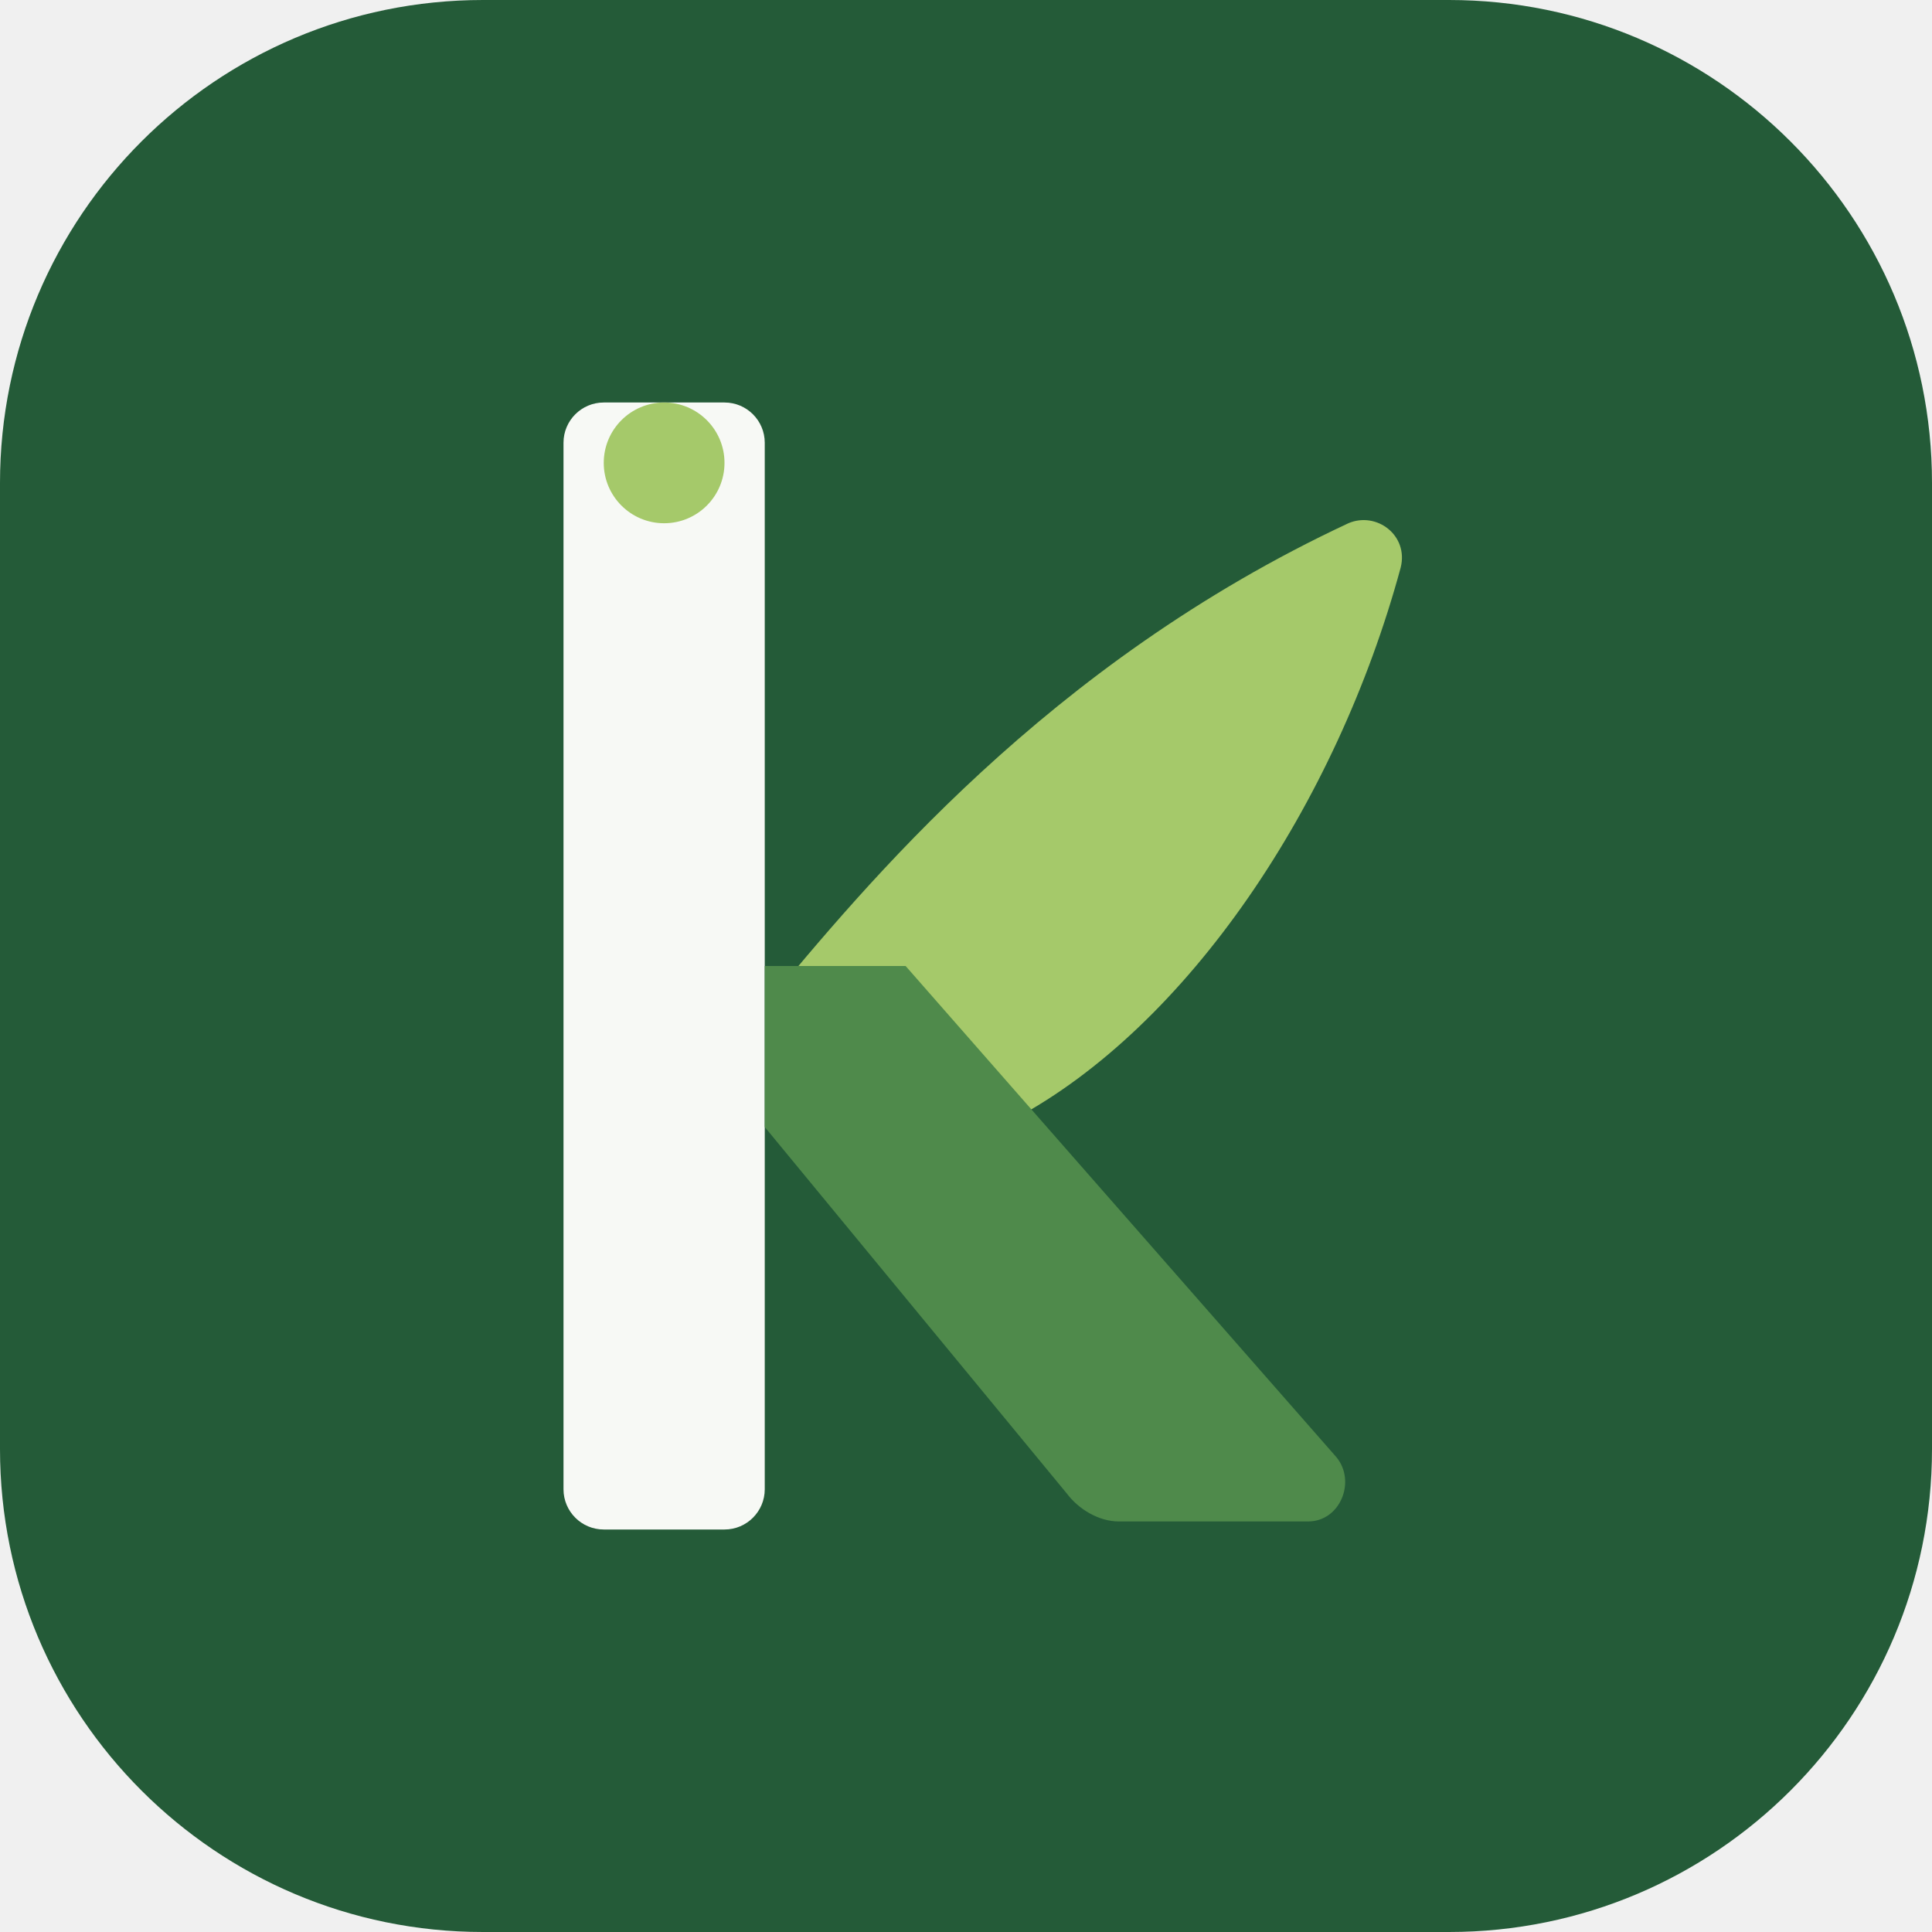
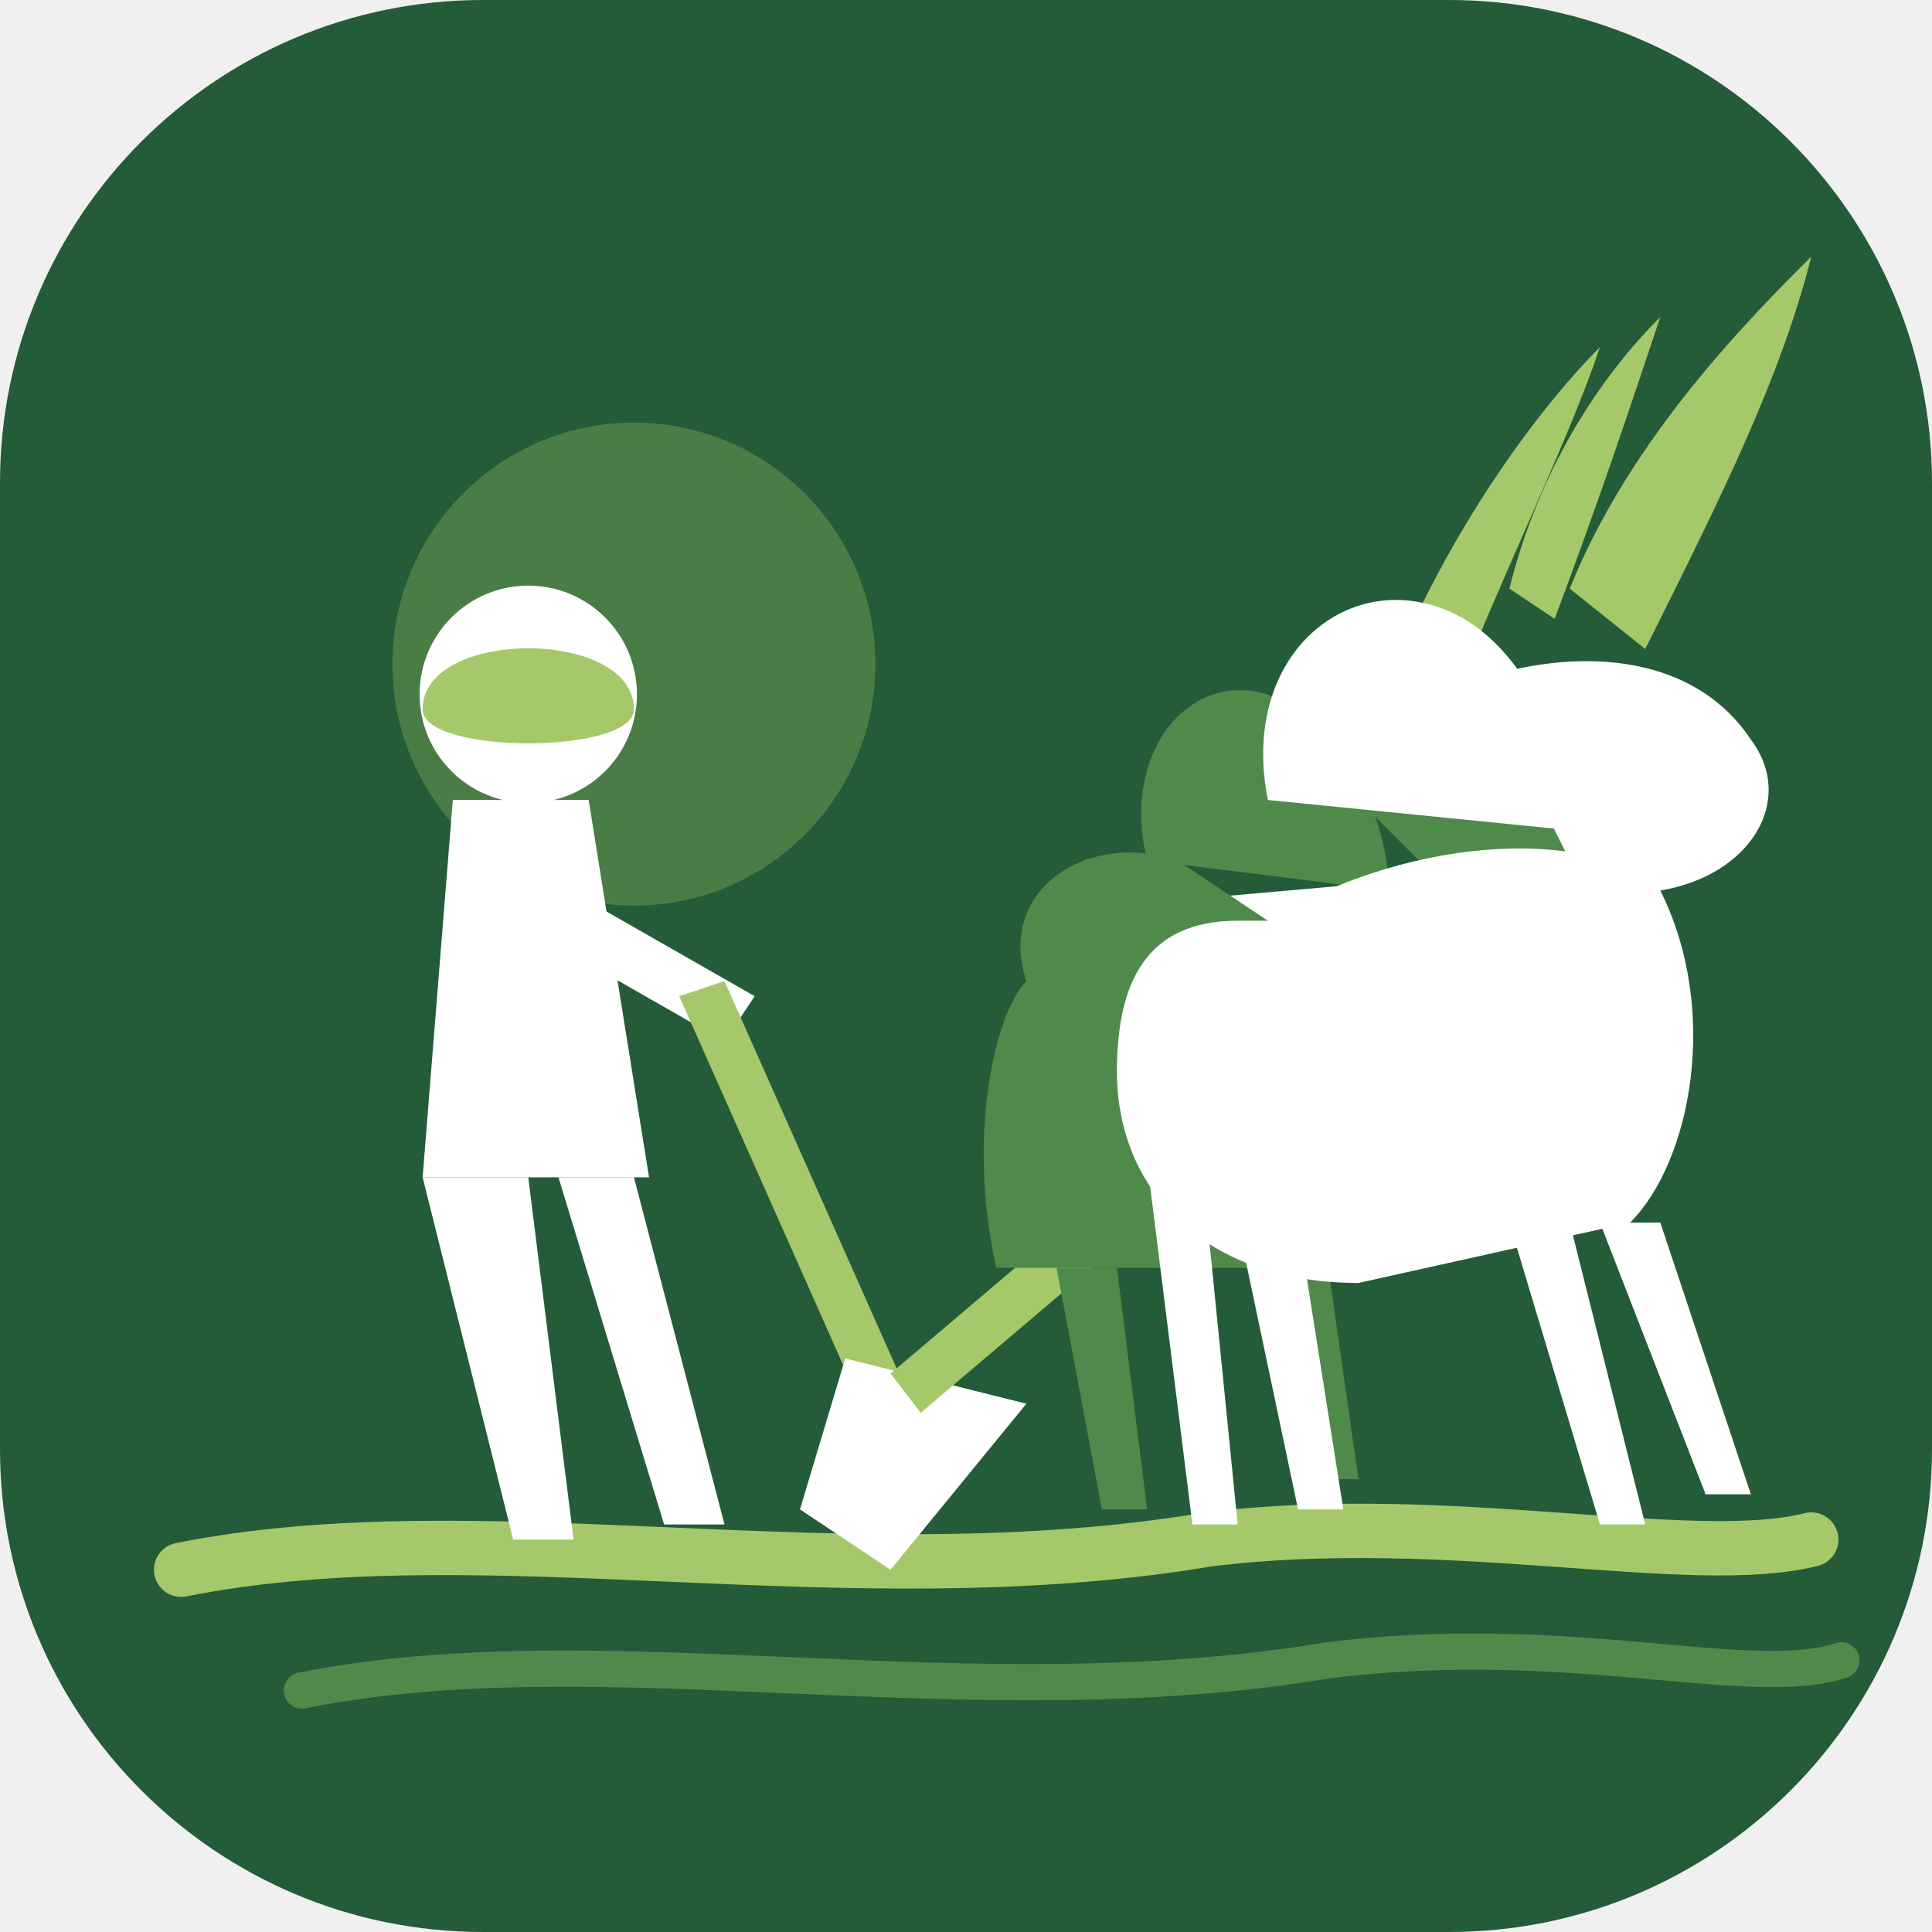
- <svg xmlns="http://www.w3.org/2000/svg" viewBox="0 0 48 48" fill="none">
-   <rect width="48" height="48" rx="12" fill="#245B38" />
-   <path d="M14 11C14 10.448 14.448 10 15 10H18C18.552 10 19 10.448 19 11V37C19 37.552 18.552 38 18 38H15C14.448 38 14 37.552 14 37V11Z" fill="#F7F9F5" />
-   <path d="M19 25C21.5 22 26 16.5 33.5 13C34.2 12.7 35 13.3 34.8 14.1C33.2 20 29.5 25.5 25.2 27.8L19 25Z" fill="#A5C96A" />
-   <path d="M22.5 24L33.2 36.2C33.7 36.8 33.3 37.8 32.5 37.8H27.8C27.3 37.8 26.8 37.5 26.5 37.1L19 28V24H22.5Z" fill="#4F8A4B" />
-   <circle cx="16.5" cy="11.5" r="1.5" fill="#A5C96A" />
+ <svg xmlns="http://www.w3.org/2000/svg" viewBox="0 0 64 64" fill="none">
+   <rect width="64" height="64" rx="16" fill="#245B38" />
+   <circle cx="21" cy="22" r="8" fill="#A5C96A" fill-opacity="0.3" />
+   <path d="M6 52 C16 50 28 53 40 51 C48 50 56 52 60 51" stroke="#A5C96A" stroke-width="1.8" stroke-linecap="round" />
+   <path d="M10 56 C20 54 32 57 44 55 C52 54 58 56 61 55" stroke="#4F8A4B" stroke-width="1.2" stroke-linecap="round" />
+   <circle cx="17.5" cy="23" r="3.6" fill="#FFFFFF" />
+   <path d="M14 23.5 C14 20.8 21 20.8 21 23.5 C21 25 14 25 14 23.5 Z" fill="#A5C96A" />
+   <path d="M15 26.5 L19.5 26.5 L21.5 39 L14 39 Z" fill="#FFFFFF" />
+   <path d="M18 29 L25 33 L24 34.5 L17 30.5 Z" fill="#FFFFFF" />
+   <path d="M14 39 L17 51 L19 51 L17.5 39 Z" fill="#FFFFFF" />
+   <path d="M18.5 39 L22 50.5 L24 50.5 L21 39 Z" fill="#FFFFFF" />
+   <path d="M24 32.5 L30 46 L28.5 46.5 L22.5 33 Z" fill="#A5C96A" />
+   <path d="M28 45 L34 46.5 L29.5 52 L26.5 50 Z" fill="#FFFFFF" />
+   <path d="M29.5 45.5 L46 31.5 L47 32.8 L30.5 46.8 Z" fill="#A5C96A" />
+   <path d="M37 30 L54 28.5 L54 30.2 L37 31.7 Z" fill="#FFFFFF" />
+   <path d="M38 28.5 C37 24.5 40 21.5 43 23.5 C45 25 46 27.5 46 29.5 Z" fill="#4F8A4B" />
+   <path d="M46 22.5 C48 17.5 51 13.5 53 11.5 C52 14.5 50 18.5 48 23.5 Z" fill="#A5C96A" />
+   <path d="M44 25.5 C46 23.5 50 23.5 52 26.5 C53 28 51 30.5 49 30.5 Z" fill="#4F8A4B" />
+   <path d="M34 32.5 C33 29.5 36 27.5 39 28.5 L45 32.5 L44 42 L33 42 C32 37.5 33 33.5 34 32.5 Z" fill="#4F8A4B" />
+   <path d="M35 42 L36.5 50 L38 50 L37 42 Z" fill="#4F8A4B" />
+   <path d="M42 42 L43.5 49 L45 49 L44 42 Z" fill="#4F8A4B" />
+   <path d="M42 26.5 C41 21.5 45 18.5 48.5 20.5 C51 22 52 25.5 52 27.5 Z" fill="#FFFFFF" />
+   <path d="M52 19.5 C54 14.5 58 10.5 60 8.5 C59 12.5 57 16.5 54.5 21.5 Z" fill="#A5C96A" />
+   <path d="M50 19.5 C51 15.5 53 12.5 55 10.5 C54 13.5 53 16.5 51.5 20.5 Z" fill="#A5C96A" />
+   <path d="M49 22.5 C52 21.5 56 21.5 58 24.5 C59.5 26.5 58 29 55 29.5 L52 28.5 Z" fill="#FFFFFF" />
+   <path d="M41 30.5 C38 30.5 37 32.5 37 35.5 C37 39.5 40 42.5 45 42.5 L54 40.5 C56 38.5 57 33.5 55 29.5 C53 27.5 47 27.5 42 30.5 Z" fill="#FFFFFF" />
+   <path d="M50 40.5 L53 50.5 L54.5 50.5 L52 40.5 Z" fill="#FFFFFF" />
+   <path d="M53 40.5 L56.5 49.5 L58 49.5 L55 40.5 Z" fill="#FFFFFF" />
+   <path d="M38 38.5 L39.5 50.5 L41 50.5 L40 40.5 Z" fill="#FFFFFF" />
+   <path d="M41 40.5 L43 50 L44.5 50 L43 40.5 Z" fill="#FFFFFF" />
</svg>
